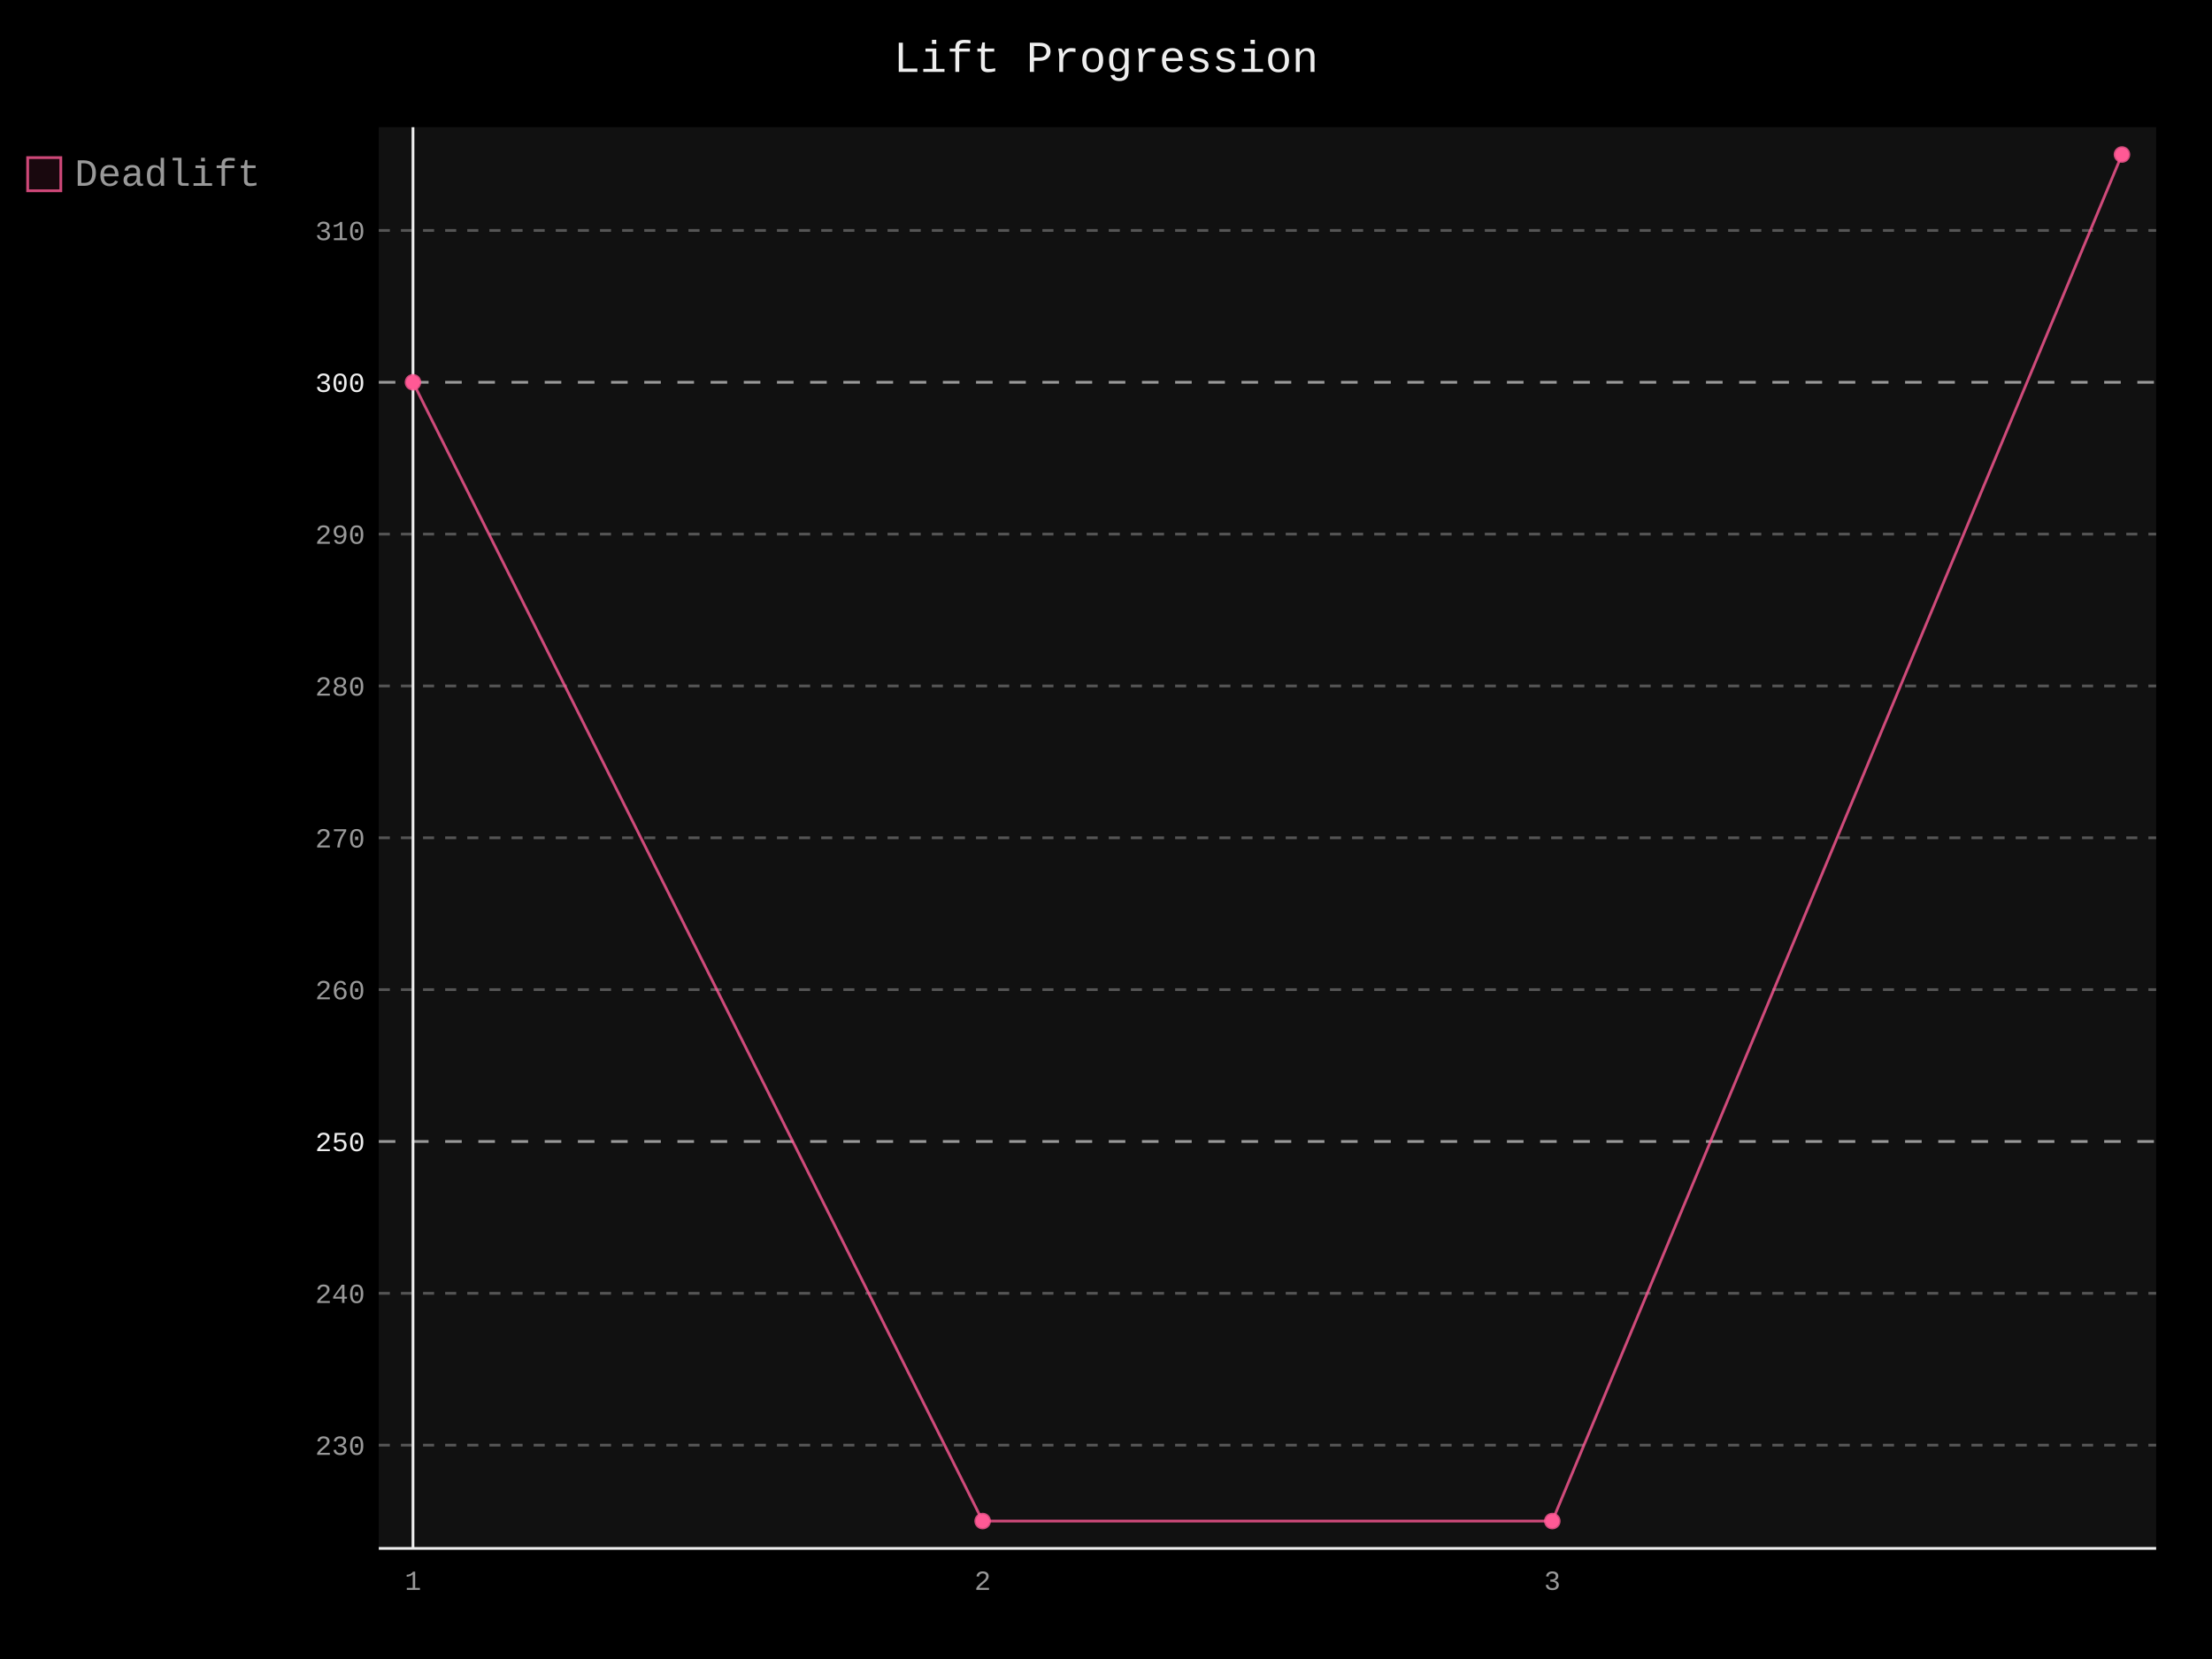
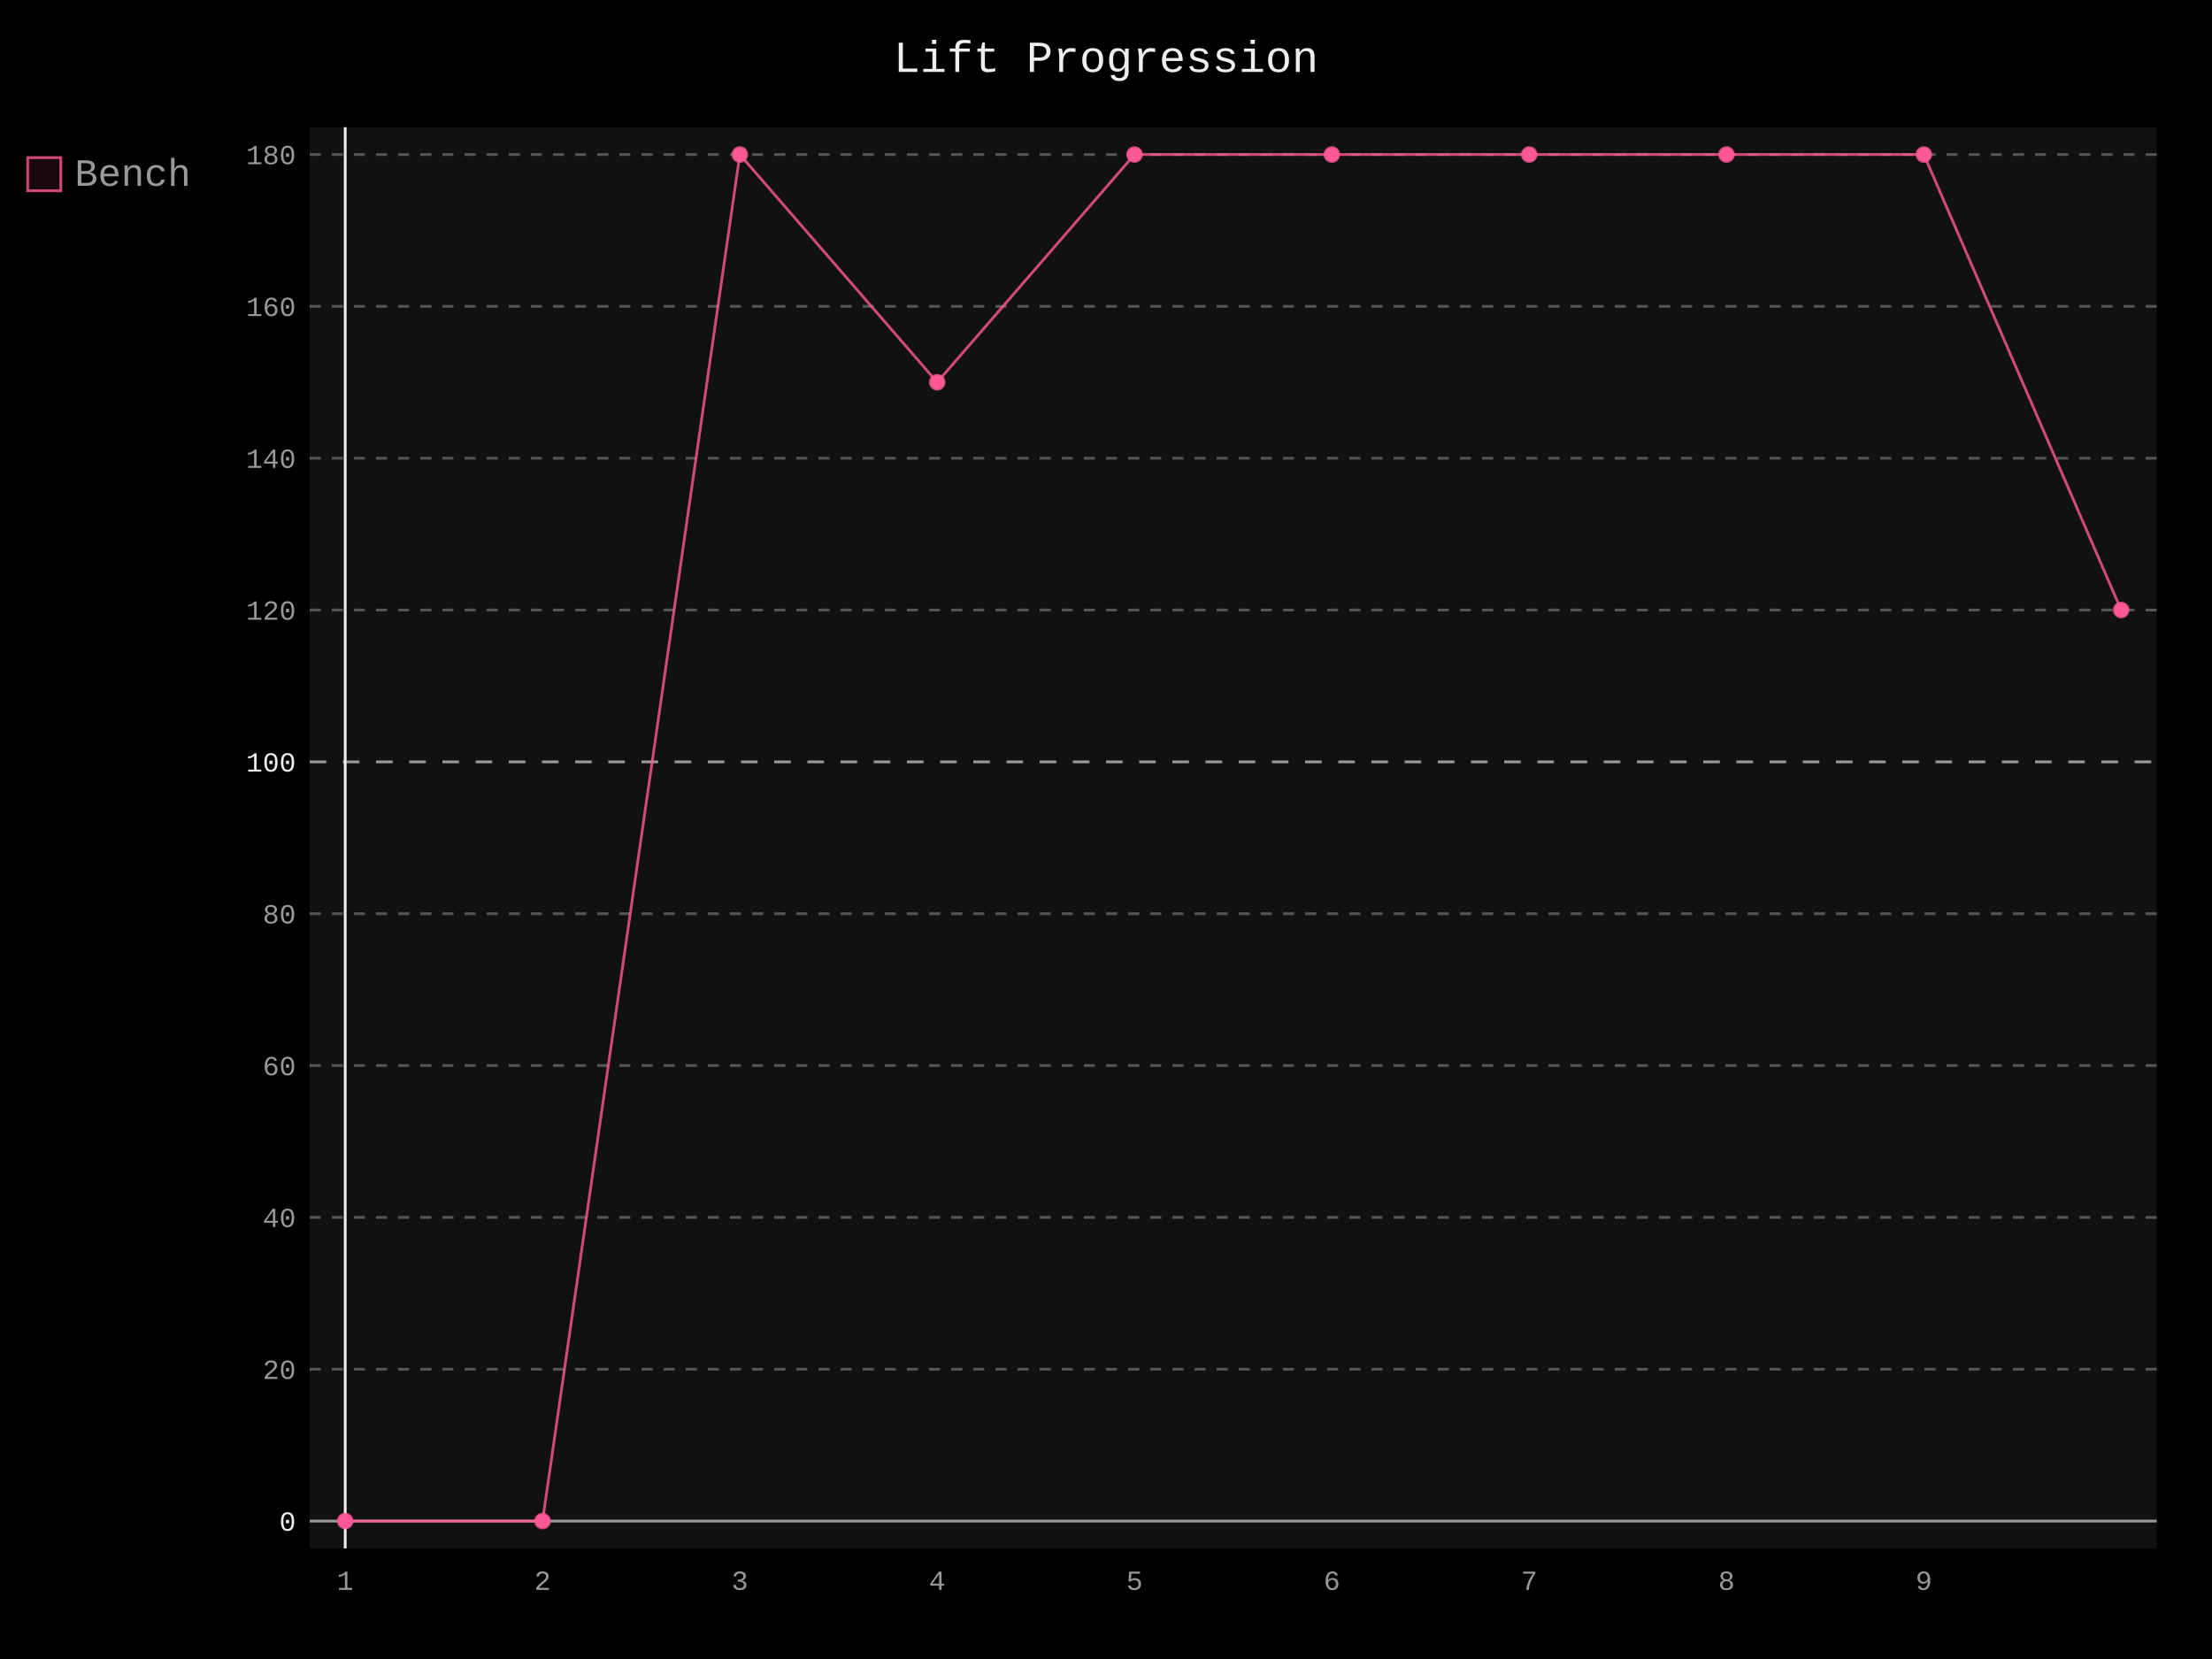
- <svg xmlns="http://www.w3.org/2000/svg" class="pygal-chart" id="chart-a4855720-8e73-4a20-89c3-3790cf038401" viewBox="0 0 800 600">
+ <svg xmlns="http://www.w3.org/2000/svg" class="pygal-chart" id="chart-c4c22ac7-8f40-44b7-b0b5-8449ee7c9e09" viewBox="0 0 800 600">
  <defs>
-     <style type="text/css">#chart-a4855720-8e73-4a20-89c3-3790cf038401{-webkit-user-select:none;-webkit-font-smoothing:antialiased;font-family:Consolas,"Liberation Mono",Menlo,Courier,monospace}#chart-a4855720-8e73-4a20-89c3-3790cf038401 .title{font-family:Consolas,"Liberation Mono",Menlo,Courier,monospace;font-size:16px}#chart-a4855720-8e73-4a20-89c3-3790cf038401 .legends .legend text{font-family:Consolas,"Liberation Mono",Menlo,Courier,monospace;font-size:14px}#chart-a4855720-8e73-4a20-89c3-3790cf038401 .axis text{font-family:Consolas,"Liberation Mono",Menlo,Courier,monospace;font-size:10px}#chart-a4855720-8e73-4a20-89c3-3790cf038401 .axis text.major{font-family:Consolas,"Liberation Mono",Menlo,Courier,monospace;font-size:10px}#chart-a4855720-8e73-4a20-89c3-3790cf038401 .text-overlay text.value{font-family:Consolas,"Liberation Mono",Menlo,Courier,monospace;font-size:16px}#chart-a4855720-8e73-4a20-89c3-3790cf038401 .text-overlay text.label{font-family:Consolas,"Liberation Mono",Menlo,Courier,monospace;font-size:10px}#chart-a4855720-8e73-4a20-89c3-3790cf038401 .tooltip{font-family:Consolas,"Liberation Mono",Menlo,Courier,monospace;font-size:14px}#chart-a4855720-8e73-4a20-89c3-3790cf038401 text.no_data{font-family:Consolas,"Liberation Mono",Menlo,Courier,monospace;font-size:64px}
- #chart-a4855720-8e73-4a20-89c3-3790cf038401{background-color:black}#chart-a4855720-8e73-4a20-89c3-3790cf038401 path,#chart-a4855720-8e73-4a20-89c3-3790cf038401 line,#chart-a4855720-8e73-4a20-89c3-3790cf038401 rect,#chart-a4855720-8e73-4a20-89c3-3790cf038401 circle{-webkit-transition:1s ease-out;-moz-transition:1s ease-out;transition:1s ease-out}#chart-a4855720-8e73-4a20-89c3-3790cf038401 .graph &gt; .background{fill:black}#chart-a4855720-8e73-4a20-89c3-3790cf038401 .plot &gt; .background{fill:#111}#chart-a4855720-8e73-4a20-89c3-3790cf038401 .graph{fill:#999}#chart-a4855720-8e73-4a20-89c3-3790cf038401 text.no_data{fill:#eee}#chart-a4855720-8e73-4a20-89c3-3790cf038401 .title{fill:#eee}#chart-a4855720-8e73-4a20-89c3-3790cf038401 .legends .legend text{fill:#999}#chart-a4855720-8e73-4a20-89c3-3790cf038401 .legends .legend:hover text{fill:#eee}#chart-a4855720-8e73-4a20-89c3-3790cf038401 .axis .line{stroke:#eee}#chart-a4855720-8e73-4a20-89c3-3790cf038401 .axis .guide.line{stroke:#555}#chart-a4855720-8e73-4a20-89c3-3790cf038401 .axis .major.line{stroke:#999}#chart-a4855720-8e73-4a20-89c3-3790cf038401 .axis text.major{fill:#eee}#chart-a4855720-8e73-4a20-89c3-3790cf038401 .axis.y .guides:hover .guide.line,#chart-a4855720-8e73-4a20-89c3-3790cf038401 .line-graph .axis.x .guides:hover .guide.line,#chart-a4855720-8e73-4a20-89c3-3790cf038401 .stackedline-graph .axis.x .guides:hover .guide.line,#chart-a4855720-8e73-4a20-89c3-3790cf038401 .xy-graph .axis.x .guides:hover .guide.line{stroke:#eee}#chart-a4855720-8e73-4a20-89c3-3790cf038401 .axis .guides:hover text{fill:#eee}#chart-a4855720-8e73-4a20-89c3-3790cf038401 .reactive{fill-opacity:.1;stroke-opacity:.8}#chart-a4855720-8e73-4a20-89c3-3790cf038401 .ci{stroke:#999}#chart-a4855720-8e73-4a20-89c3-3790cf038401 .reactive.active,#chart-a4855720-8e73-4a20-89c3-3790cf038401 .active .reactive{fill-opacity:.75;stroke-opacity:.9;stroke-width:4}#chart-a4855720-8e73-4a20-89c3-3790cf038401 .ci .reactive.active{stroke-width:1.5}#chart-a4855720-8e73-4a20-89c3-3790cf038401 .series text{fill:#eee}#chart-a4855720-8e73-4a20-89c3-3790cf038401 .tooltip rect{fill:#111;stroke:#eee;-webkit-transition:opacity 1s ease-out;-moz-transition:opacity 1s ease-out;transition:opacity 1s ease-out}#chart-a4855720-8e73-4a20-89c3-3790cf038401 .tooltip .label{fill:#999}#chart-a4855720-8e73-4a20-89c3-3790cf038401 .tooltip .label{fill:#999}#chart-a4855720-8e73-4a20-89c3-3790cf038401 .tooltip .legend{font-size:.8em;fill:#555}#chart-a4855720-8e73-4a20-89c3-3790cf038401 .tooltip .x_label{font-size:.6em;fill:#eee}#chart-a4855720-8e73-4a20-89c3-3790cf038401 .tooltip .xlink{font-size:.5em;text-decoration:underline}#chart-a4855720-8e73-4a20-89c3-3790cf038401 .tooltip .value{font-size:1.5em}#chart-a4855720-8e73-4a20-89c3-3790cf038401 .bound{font-size:.5em}#chart-a4855720-8e73-4a20-89c3-3790cf038401 .max-value{font-size:.75em;fill:#555}#chart-a4855720-8e73-4a20-89c3-3790cf038401 .map-element{fill:#111;stroke:#555 !important}#chart-a4855720-8e73-4a20-89c3-3790cf038401 .map-element .reactive{fill-opacity:inherit;stroke-opacity:inherit}#chart-a4855720-8e73-4a20-89c3-3790cf038401 .color-0,#chart-a4855720-8e73-4a20-89c3-3790cf038401 .color-0 a:visited{stroke:#ff5995;fill:#ff5995}#chart-a4855720-8e73-4a20-89c3-3790cf038401 .text-overlay .color-0 text{fill:black}
- #chart-a4855720-8e73-4a20-89c3-3790cf038401 text.no_data{text-anchor:middle}#chart-a4855720-8e73-4a20-89c3-3790cf038401 .guide.line{fill:none}#chart-a4855720-8e73-4a20-89c3-3790cf038401 .centered{text-anchor:middle}#chart-a4855720-8e73-4a20-89c3-3790cf038401 .title{text-anchor:middle}#chart-a4855720-8e73-4a20-89c3-3790cf038401 .legends .legend text{fill-opacity:1}#chart-a4855720-8e73-4a20-89c3-3790cf038401 .axis.x text{text-anchor:middle}#chart-a4855720-8e73-4a20-89c3-3790cf038401 .axis.x:not(.web) text[transform]{text-anchor:start}#chart-a4855720-8e73-4a20-89c3-3790cf038401 .axis.x:not(.web) text[transform].backwards{text-anchor:end}#chart-a4855720-8e73-4a20-89c3-3790cf038401 .axis.y text{text-anchor:end}#chart-a4855720-8e73-4a20-89c3-3790cf038401 .axis.y text[transform].backwards{text-anchor:start}#chart-a4855720-8e73-4a20-89c3-3790cf038401 .axis.y2 text{text-anchor:start}#chart-a4855720-8e73-4a20-89c3-3790cf038401 .axis.y2 text[transform].backwards{text-anchor:end}#chart-a4855720-8e73-4a20-89c3-3790cf038401 .axis .guide.line{stroke-dasharray:4,4}#chart-a4855720-8e73-4a20-89c3-3790cf038401 .axis .major.guide.line{stroke-dasharray:6,6}#chart-a4855720-8e73-4a20-89c3-3790cf038401 .horizontal .axis.y .guide.line,#chart-a4855720-8e73-4a20-89c3-3790cf038401 .horizontal .axis.y2 .guide.line,#chart-a4855720-8e73-4a20-89c3-3790cf038401 .vertical .axis.x .guide.line{opacity:0}#chart-a4855720-8e73-4a20-89c3-3790cf038401 .horizontal .axis.always_show .guide.line,#chart-a4855720-8e73-4a20-89c3-3790cf038401 .vertical .axis.always_show .guide.line{opacity:1 !important}#chart-a4855720-8e73-4a20-89c3-3790cf038401 .axis.y .guides:hover .guide.line,#chart-a4855720-8e73-4a20-89c3-3790cf038401 .axis.y2 .guides:hover .guide.line,#chart-a4855720-8e73-4a20-89c3-3790cf038401 .axis.x .guides:hover .guide.line{opacity:1}#chart-a4855720-8e73-4a20-89c3-3790cf038401 .axis .guides:hover text{opacity:1}#chart-a4855720-8e73-4a20-89c3-3790cf038401 .nofill{fill:none}#chart-a4855720-8e73-4a20-89c3-3790cf038401 .subtle-fill{fill-opacity:.2}#chart-a4855720-8e73-4a20-89c3-3790cf038401 .dot{stroke-width:1px;fill-opacity:1}#chart-a4855720-8e73-4a20-89c3-3790cf038401 .dot.active{stroke-width:5px}#chart-a4855720-8e73-4a20-89c3-3790cf038401 .dot.negative{fill:transparent}#chart-a4855720-8e73-4a20-89c3-3790cf038401 text,#chart-a4855720-8e73-4a20-89c3-3790cf038401 tspan{stroke:none !important}#chart-a4855720-8e73-4a20-89c3-3790cf038401 .series text.active{opacity:1}#chart-a4855720-8e73-4a20-89c3-3790cf038401 .tooltip rect{fill-opacity:.95;stroke-width:.5}#chart-a4855720-8e73-4a20-89c3-3790cf038401 .tooltip text{fill-opacity:1}#chart-a4855720-8e73-4a20-89c3-3790cf038401 .showable{visibility:hidden}#chart-a4855720-8e73-4a20-89c3-3790cf038401 .showable.shown{visibility:visible}#chart-a4855720-8e73-4a20-89c3-3790cf038401 .gauge-background{fill:rgba(229,229,229,1);stroke:none}#chart-a4855720-8e73-4a20-89c3-3790cf038401 .bg-lines{stroke:black;stroke-width:2px}</style>
+     <style type="text/css">#chart-c4c22ac7-8f40-44b7-b0b5-8449ee7c9e09{-webkit-user-select:none;-webkit-font-smoothing:antialiased;font-family:Consolas,"Liberation Mono",Menlo,Courier,monospace}#chart-c4c22ac7-8f40-44b7-b0b5-8449ee7c9e09 .title{font-family:Consolas,"Liberation Mono",Menlo,Courier,monospace;font-size:16px}#chart-c4c22ac7-8f40-44b7-b0b5-8449ee7c9e09 .legends .legend text{font-family:Consolas,"Liberation Mono",Menlo,Courier,monospace;font-size:14px}#chart-c4c22ac7-8f40-44b7-b0b5-8449ee7c9e09 .axis text{font-family:Consolas,"Liberation Mono",Menlo,Courier,monospace;font-size:10px}#chart-c4c22ac7-8f40-44b7-b0b5-8449ee7c9e09 .axis text.major{font-family:Consolas,"Liberation Mono",Menlo,Courier,monospace;font-size:10px}#chart-c4c22ac7-8f40-44b7-b0b5-8449ee7c9e09 .text-overlay text.value{font-family:Consolas,"Liberation Mono",Menlo,Courier,monospace;font-size:16px}#chart-c4c22ac7-8f40-44b7-b0b5-8449ee7c9e09 .text-overlay text.label{font-family:Consolas,"Liberation Mono",Menlo,Courier,monospace;font-size:10px}#chart-c4c22ac7-8f40-44b7-b0b5-8449ee7c9e09 .tooltip{font-family:Consolas,"Liberation Mono",Menlo,Courier,monospace;font-size:14px}#chart-c4c22ac7-8f40-44b7-b0b5-8449ee7c9e09 text.no_data{font-family:Consolas,"Liberation Mono",Menlo,Courier,monospace;font-size:64px}
+ #chart-c4c22ac7-8f40-44b7-b0b5-8449ee7c9e09{background-color:black}#chart-c4c22ac7-8f40-44b7-b0b5-8449ee7c9e09 path,#chart-c4c22ac7-8f40-44b7-b0b5-8449ee7c9e09 line,#chart-c4c22ac7-8f40-44b7-b0b5-8449ee7c9e09 rect,#chart-c4c22ac7-8f40-44b7-b0b5-8449ee7c9e09 circle{-webkit-transition:1s ease-out;-moz-transition:1s ease-out;transition:1s ease-out}#chart-c4c22ac7-8f40-44b7-b0b5-8449ee7c9e09 .graph &gt; .background{fill:black}#chart-c4c22ac7-8f40-44b7-b0b5-8449ee7c9e09 .plot &gt; .background{fill:#111}#chart-c4c22ac7-8f40-44b7-b0b5-8449ee7c9e09 .graph{fill:#999}#chart-c4c22ac7-8f40-44b7-b0b5-8449ee7c9e09 text.no_data{fill:#eee}#chart-c4c22ac7-8f40-44b7-b0b5-8449ee7c9e09 .title{fill:#eee}#chart-c4c22ac7-8f40-44b7-b0b5-8449ee7c9e09 .legends .legend text{fill:#999}#chart-c4c22ac7-8f40-44b7-b0b5-8449ee7c9e09 .legends .legend:hover text{fill:#eee}#chart-c4c22ac7-8f40-44b7-b0b5-8449ee7c9e09 .axis .line{stroke:#eee}#chart-c4c22ac7-8f40-44b7-b0b5-8449ee7c9e09 .axis .guide.line{stroke:#555}#chart-c4c22ac7-8f40-44b7-b0b5-8449ee7c9e09 .axis .major.line{stroke:#999}#chart-c4c22ac7-8f40-44b7-b0b5-8449ee7c9e09 .axis text.major{fill:#eee}#chart-c4c22ac7-8f40-44b7-b0b5-8449ee7c9e09 .axis.y .guides:hover .guide.line,#chart-c4c22ac7-8f40-44b7-b0b5-8449ee7c9e09 .line-graph .axis.x .guides:hover .guide.line,#chart-c4c22ac7-8f40-44b7-b0b5-8449ee7c9e09 .stackedline-graph .axis.x .guides:hover .guide.line,#chart-c4c22ac7-8f40-44b7-b0b5-8449ee7c9e09 .xy-graph .axis.x .guides:hover .guide.line{stroke:#eee}#chart-c4c22ac7-8f40-44b7-b0b5-8449ee7c9e09 .axis .guides:hover text{fill:#eee}#chart-c4c22ac7-8f40-44b7-b0b5-8449ee7c9e09 .reactive{fill-opacity:.1;stroke-opacity:.8}#chart-c4c22ac7-8f40-44b7-b0b5-8449ee7c9e09 .ci{stroke:#999}#chart-c4c22ac7-8f40-44b7-b0b5-8449ee7c9e09 .reactive.active,#chart-c4c22ac7-8f40-44b7-b0b5-8449ee7c9e09 .active .reactive{fill-opacity:.75;stroke-opacity:.9;stroke-width:4}#chart-c4c22ac7-8f40-44b7-b0b5-8449ee7c9e09 .ci .reactive.active{stroke-width:1.5}#chart-c4c22ac7-8f40-44b7-b0b5-8449ee7c9e09 .series text{fill:#eee}#chart-c4c22ac7-8f40-44b7-b0b5-8449ee7c9e09 .tooltip rect{fill:#111;stroke:#eee;-webkit-transition:opacity 1s ease-out;-moz-transition:opacity 1s ease-out;transition:opacity 1s ease-out}#chart-c4c22ac7-8f40-44b7-b0b5-8449ee7c9e09 .tooltip .label{fill:#999}#chart-c4c22ac7-8f40-44b7-b0b5-8449ee7c9e09 .tooltip .label{fill:#999}#chart-c4c22ac7-8f40-44b7-b0b5-8449ee7c9e09 .tooltip .legend{font-size:.8em;fill:#555}#chart-c4c22ac7-8f40-44b7-b0b5-8449ee7c9e09 .tooltip .x_label{font-size:.6em;fill:#eee}#chart-c4c22ac7-8f40-44b7-b0b5-8449ee7c9e09 .tooltip .xlink{font-size:.5em;text-decoration:underline}#chart-c4c22ac7-8f40-44b7-b0b5-8449ee7c9e09 .tooltip .value{font-size:1.5em}#chart-c4c22ac7-8f40-44b7-b0b5-8449ee7c9e09 .bound{font-size:.5em}#chart-c4c22ac7-8f40-44b7-b0b5-8449ee7c9e09 .max-value{font-size:.75em;fill:#555}#chart-c4c22ac7-8f40-44b7-b0b5-8449ee7c9e09 .map-element{fill:#111;stroke:#555 !important}#chart-c4c22ac7-8f40-44b7-b0b5-8449ee7c9e09 .map-element .reactive{fill-opacity:inherit;stroke-opacity:inherit}#chart-c4c22ac7-8f40-44b7-b0b5-8449ee7c9e09 .color-0,#chart-c4c22ac7-8f40-44b7-b0b5-8449ee7c9e09 .color-0 a:visited{stroke:#ff5995;fill:#ff5995}#chart-c4c22ac7-8f40-44b7-b0b5-8449ee7c9e09 .text-overlay .color-0 text{fill:black}
+ #chart-c4c22ac7-8f40-44b7-b0b5-8449ee7c9e09 text.no_data{text-anchor:middle}#chart-c4c22ac7-8f40-44b7-b0b5-8449ee7c9e09 .guide.line{fill:none}#chart-c4c22ac7-8f40-44b7-b0b5-8449ee7c9e09 .centered{text-anchor:middle}#chart-c4c22ac7-8f40-44b7-b0b5-8449ee7c9e09 .title{text-anchor:middle}#chart-c4c22ac7-8f40-44b7-b0b5-8449ee7c9e09 .legends .legend text{fill-opacity:1}#chart-c4c22ac7-8f40-44b7-b0b5-8449ee7c9e09 .axis.x text{text-anchor:middle}#chart-c4c22ac7-8f40-44b7-b0b5-8449ee7c9e09 .axis.x:not(.web) text[transform]{text-anchor:start}#chart-c4c22ac7-8f40-44b7-b0b5-8449ee7c9e09 .axis.x:not(.web) text[transform].backwards{text-anchor:end}#chart-c4c22ac7-8f40-44b7-b0b5-8449ee7c9e09 .axis.y text{text-anchor:end}#chart-c4c22ac7-8f40-44b7-b0b5-8449ee7c9e09 .axis.y text[transform].backwards{text-anchor:start}#chart-c4c22ac7-8f40-44b7-b0b5-8449ee7c9e09 .axis.y2 text{text-anchor:start}#chart-c4c22ac7-8f40-44b7-b0b5-8449ee7c9e09 .axis.y2 text[transform].backwards{text-anchor:end}#chart-c4c22ac7-8f40-44b7-b0b5-8449ee7c9e09 .axis .guide.line{stroke-dasharray:4,4}#chart-c4c22ac7-8f40-44b7-b0b5-8449ee7c9e09 .axis .major.guide.line{stroke-dasharray:6,6}#chart-c4c22ac7-8f40-44b7-b0b5-8449ee7c9e09 .horizontal .axis.y .guide.line,#chart-c4c22ac7-8f40-44b7-b0b5-8449ee7c9e09 .horizontal .axis.y2 .guide.line,#chart-c4c22ac7-8f40-44b7-b0b5-8449ee7c9e09 .vertical .axis.x .guide.line{opacity:0}#chart-c4c22ac7-8f40-44b7-b0b5-8449ee7c9e09 .horizontal .axis.always_show .guide.line,#chart-c4c22ac7-8f40-44b7-b0b5-8449ee7c9e09 .vertical .axis.always_show .guide.line{opacity:1 !important}#chart-c4c22ac7-8f40-44b7-b0b5-8449ee7c9e09 .axis.y .guides:hover .guide.line,#chart-c4c22ac7-8f40-44b7-b0b5-8449ee7c9e09 .axis.y2 .guides:hover .guide.line,#chart-c4c22ac7-8f40-44b7-b0b5-8449ee7c9e09 .axis.x .guides:hover .guide.line{opacity:1}#chart-c4c22ac7-8f40-44b7-b0b5-8449ee7c9e09 .axis .guides:hover text{opacity:1}#chart-c4c22ac7-8f40-44b7-b0b5-8449ee7c9e09 .nofill{fill:none}#chart-c4c22ac7-8f40-44b7-b0b5-8449ee7c9e09 .subtle-fill{fill-opacity:.2}#chart-c4c22ac7-8f40-44b7-b0b5-8449ee7c9e09 .dot{stroke-width:1px;fill-opacity:1}#chart-c4c22ac7-8f40-44b7-b0b5-8449ee7c9e09 .dot.active{stroke-width:5px}#chart-c4c22ac7-8f40-44b7-b0b5-8449ee7c9e09 .dot.negative{fill:transparent}#chart-c4c22ac7-8f40-44b7-b0b5-8449ee7c9e09 text,#chart-c4c22ac7-8f40-44b7-b0b5-8449ee7c9e09 tspan{stroke:none !important}#chart-c4c22ac7-8f40-44b7-b0b5-8449ee7c9e09 .series text.active{opacity:1}#chart-c4c22ac7-8f40-44b7-b0b5-8449ee7c9e09 .tooltip rect{fill-opacity:.95;stroke-width:.5}#chart-c4c22ac7-8f40-44b7-b0b5-8449ee7c9e09 .tooltip text{fill-opacity:1}#chart-c4c22ac7-8f40-44b7-b0b5-8449ee7c9e09 .showable{visibility:hidden}#chart-c4c22ac7-8f40-44b7-b0b5-8449ee7c9e09 .showable.shown{visibility:visible}#chart-c4c22ac7-8f40-44b7-b0b5-8449ee7c9e09 .gauge-background{fill:rgba(229,229,229,1);stroke:none}#chart-c4c22ac7-8f40-44b7-b0b5-8449ee7c9e09 .bg-lines{stroke:black;stroke-width:2px}</style>
  </defs>
  <g class="graph line-graph vertical">
    <rect class="background" height="600" width="800" x="0" y="0" />
-     <g class="plot" transform="translate(137, 46)">
-       <rect class="background" height="514" width="642.8" x="0" y="0" />
+     <g class="plot" transform="translate(112, 46)">
+       <rect class="background" height="514" width="668.0" x="0" y="0" />
      <g class="axis y always_show">
-         <path class="line" d="M0 514 h642.8" />
        <g class="guides">
-           <path class="guide line" d="M0 476.658 h642.8" />
-           <text class="" x="-5" y="480.158">230</text>
+           <path class="axis major line" d="M0 504.115 h668" />
+           <text class="major" x="-5" y="507.615">0</text>
        </g>
        <g class="guides">
-           <path class="guide line" d="M0 421.744 h642.8" />
-           <text class="" x="-5" y="425.244">240</text>
+           <path class="guide line" d="M0 449.201 h668" />
+           <text class="" x="-5" y="452.701">20</text>
        </g>
        <g class="guides">
-           <path class="major guide line" d="M0 366.829 h642.8" />
-           <text class="major" x="-5" y="370.329">250</text>
+           <path class="guide line" d="M0 394.286 h668" />
+           <text class="" x="-5" y="397.786">40</text>
        </g>
        <g class="guides">
-           <path class="guide line" d="M0 311.915 h642.8" />
-           <text class="" x="-5" y="315.415">260</text>
+           <path class="guide line" d="M0 339.372 h668" />
+           <text class="" x="-5" y="342.872">60</text>
        </g>
        <g class="guides">
-           <path class="guide line" d="M0 257 h642.8" />
-           <text class="" x="-5" y="260.5">270</text>
+           <path class="guide line" d="M0 284.457 h668" />
+           <text class="" x="-5" y="287.957">80</text>
        </g>
        <g class="guides">
-           <path class="guide line" d="M0 202.085 h642.8" />
-           <text class="" x="-5" y="205.585">280</text>
+           <path class="major guide line" d="M0 229.543 h668" />
+           <text class="major" x="-5" y="233.043">100</text>
        </g>
        <g class="guides">
-           <path class="guide line" d="M0 147.171 h642.8" />
-           <text class="" x="-5" y="150.671">290</text>
+           <path class="guide line" d="M0 174.628 h668" />
+           <text class="" x="-5" y="178.128">120</text>
        </g>
        <g class="guides">
-           <path class="major guide line" d="M0 92.256 h642.8" />
-           <text class="major" x="-5" y="95.756">300</text>
+           <path class="guide line" d="M0 119.714 h668" />
+           <text class="" x="-5" y="123.214">140</text>
        </g>
        <g class="guides">
-           <path class="guide line" d="M0 37.342 h642.8" />
-           <text class="" x="-5" y="40.842">310</text>
+           <path class="guide line" d="M0 64.799 h668" />
+           <text class="" x="-5" y="68.299">160</text>
+         </g>
+         <g class="guides">
+           <path class="guide line" d="M0 9.885 h668" />
+           <text class="" x="-5" y="13.385">180</text>
        </g>
      </g>
      <g class="axis x">
        <g class="guides">
-           <path class="line" d="M12.362 0 v514" />
-           <text class="" x="12.362" y="529.0">1</text>
+           <path class="line" d="M12.846 0 v514" />
+           <text class="" x="12.846" y="529.0">1</text>
        </g>
        <g class="guides">
-           <path class="guide line" d="M218.387 0 v514" />
-           <text class="" x="218.387" y="529.0">2</text>
+           <path class="guide line" d="M84.214 0 v514" />
+           <text class="" x="84.214" y="529.0">2</text>
        </g>
        <g class="guides">
-           <path class="guide line" d="M424.413 0 v514" />
-           <text class="" x="424.413" y="529.0">3</text>
+           <path class="guide line" d="M155.581 0 v514" />
+           <text class="" x="155.581" y="529.0">3</text>
+         </g>
+         <g class="guides">
+           <path class="guide line" d="M226.949 0 v514" />
+           <text class="" x="226.949" y="529.0">4</text>
+         </g>
+         <g class="guides">
+           <path class="guide line" d="M298.316 0 v514" />
+           <text class="" x="298.316" y="529.0">5</text>
+         </g>
+         <g class="guides">
+           <path class="guide line" d="M369.684 0 v514" />
+           <text class="" x="369.684" y="529.0">6</text>
+         </g>
+         <g class="guides">
+           <path class="guide line" d="M441.051 0 v514" />
+           <text class="" x="441.051" y="529.0">7</text>
+         </g>
+         <g class="guides">
+           <path class="guide line" d="M512.419 0 v514" />
+           <text class="" x="512.419" y="529.0">8</text>
+         </g>
+         <g class="guides">
+           <path class="guide line" d="M583.786 0 v514" />
+           <text class="" x="583.786" y="529.0">9</text>
        </g>
      </g>
      <g class="series serie-0 color-0">
-         <path class="line reactive nofill" d="M12.362 92.256 L218.387 504.115 424.413 504.115 630.438 9.885" />
+         <path class="line reactive nofill" d="M12.846 504.115 L84.214 504.115 155.581 9.885 226.949 92.256 298.316 9.885 369.684 9.885 441.051 9.885 512.419 9.885 583.786 9.885 655.154 174.628" />
      </g>
    </g>
    <g class="titles">
      <text class="title plot_title" x="400.0" y="26">Lift Progression</text>
    </g>
-     <g class="plot overlay" transform="translate(137, 46)">
+     <g class="plot overlay" transform="translate(112, 46)">
      <g class="series serie-0 color-0">
        <g class="dots">
-           <circle class="dot reactive tooltip-trigger" cx="12.362" cy="92.256" r="2.5" />
+           <circle class="dot reactive tooltip-trigger" cx="12.846" cy="504.115" r="2.5" />
        </g>
        <g class="dots">
-           <circle class="dot reactive tooltip-trigger" cx="218.387" cy="504.115" r="2.5" />
+           <circle class="dot reactive tooltip-trigger" cx="84.214" cy="504.115" r="2.5" />
        </g>
        <g class="dots">
-           <circle class="dot reactive tooltip-trigger" cx="424.413" cy="504.115" r="2.5" />
+           <circle class="dot reactive tooltip-trigger" cx="155.581" cy="9.885" r="2.5" />
        </g>
        <g class="dots">
-           <circle class="dot reactive tooltip-trigger" cx="630.438" cy="9.885" r="2.5" />
+           <circle class="dot reactive tooltip-trigger" cx="226.949" cy="92.256" r="2.5" />
+         </g>
+         <g class="dots">
+           <circle class="dot reactive tooltip-trigger" cx="298.316" cy="9.885" r="2.5" />
+         </g>
+         <g class="dots">
+           <circle class="dot reactive tooltip-trigger" cx="369.684" cy="9.885" r="2.5" />
+         </g>
+         <g class="dots">
+           <circle class="dot reactive tooltip-trigger" cx="441.051" cy="9.885" r="2.5" />
+         </g>
+         <g class="dots">
+           <circle class="dot reactive tooltip-trigger" cx="512.419" cy="9.885" r="2.5" />
+         </g>
+         <g class="dots">
+           <circle class="dot reactive tooltip-trigger" cx="583.786" cy="9.885" r="2.5" />
+         </g>
+         <g class="dots">
+           <circle class="dot reactive tooltip-trigger" cx="655.154" cy="174.628" r="2.5" />
        </g>
      </g>
    </g>
-     <g class="plot text-overlay" transform="translate(137, 46)">
+     <g class="plot text-overlay" transform="translate(112, 46)">
      <g class="series serie-0 color-0" />
    </g>
-     <g class="plot tooltip-overlay" transform="translate(137, 46)">
+     <g class="plot tooltip-overlay" transform="translate(112, 46)">
      <g class="tooltip" style="opacity: 0" transform="translate(0 0)">
        <rect class="tooltip-box" height="0" rx="0" ry="0" width="0" />
        <g class="text" />
      </g>
    </g>
    <g class="legends" transform="translate(10, 56)">
      <g class="legend reactive activate-serie" id="activate-serie-0">
        <rect class="color-0 reactive" height="12" width="12" x="0.0" y="1.0" />
-         <text x="17.0" y="11.2">Deadlift</text>
+         <text x="17.0" y="11.2">Bench</text>
      </g>
    </g>
    <g class="legends" transform="translate(790, 56)" />
  </g>
</svg>
